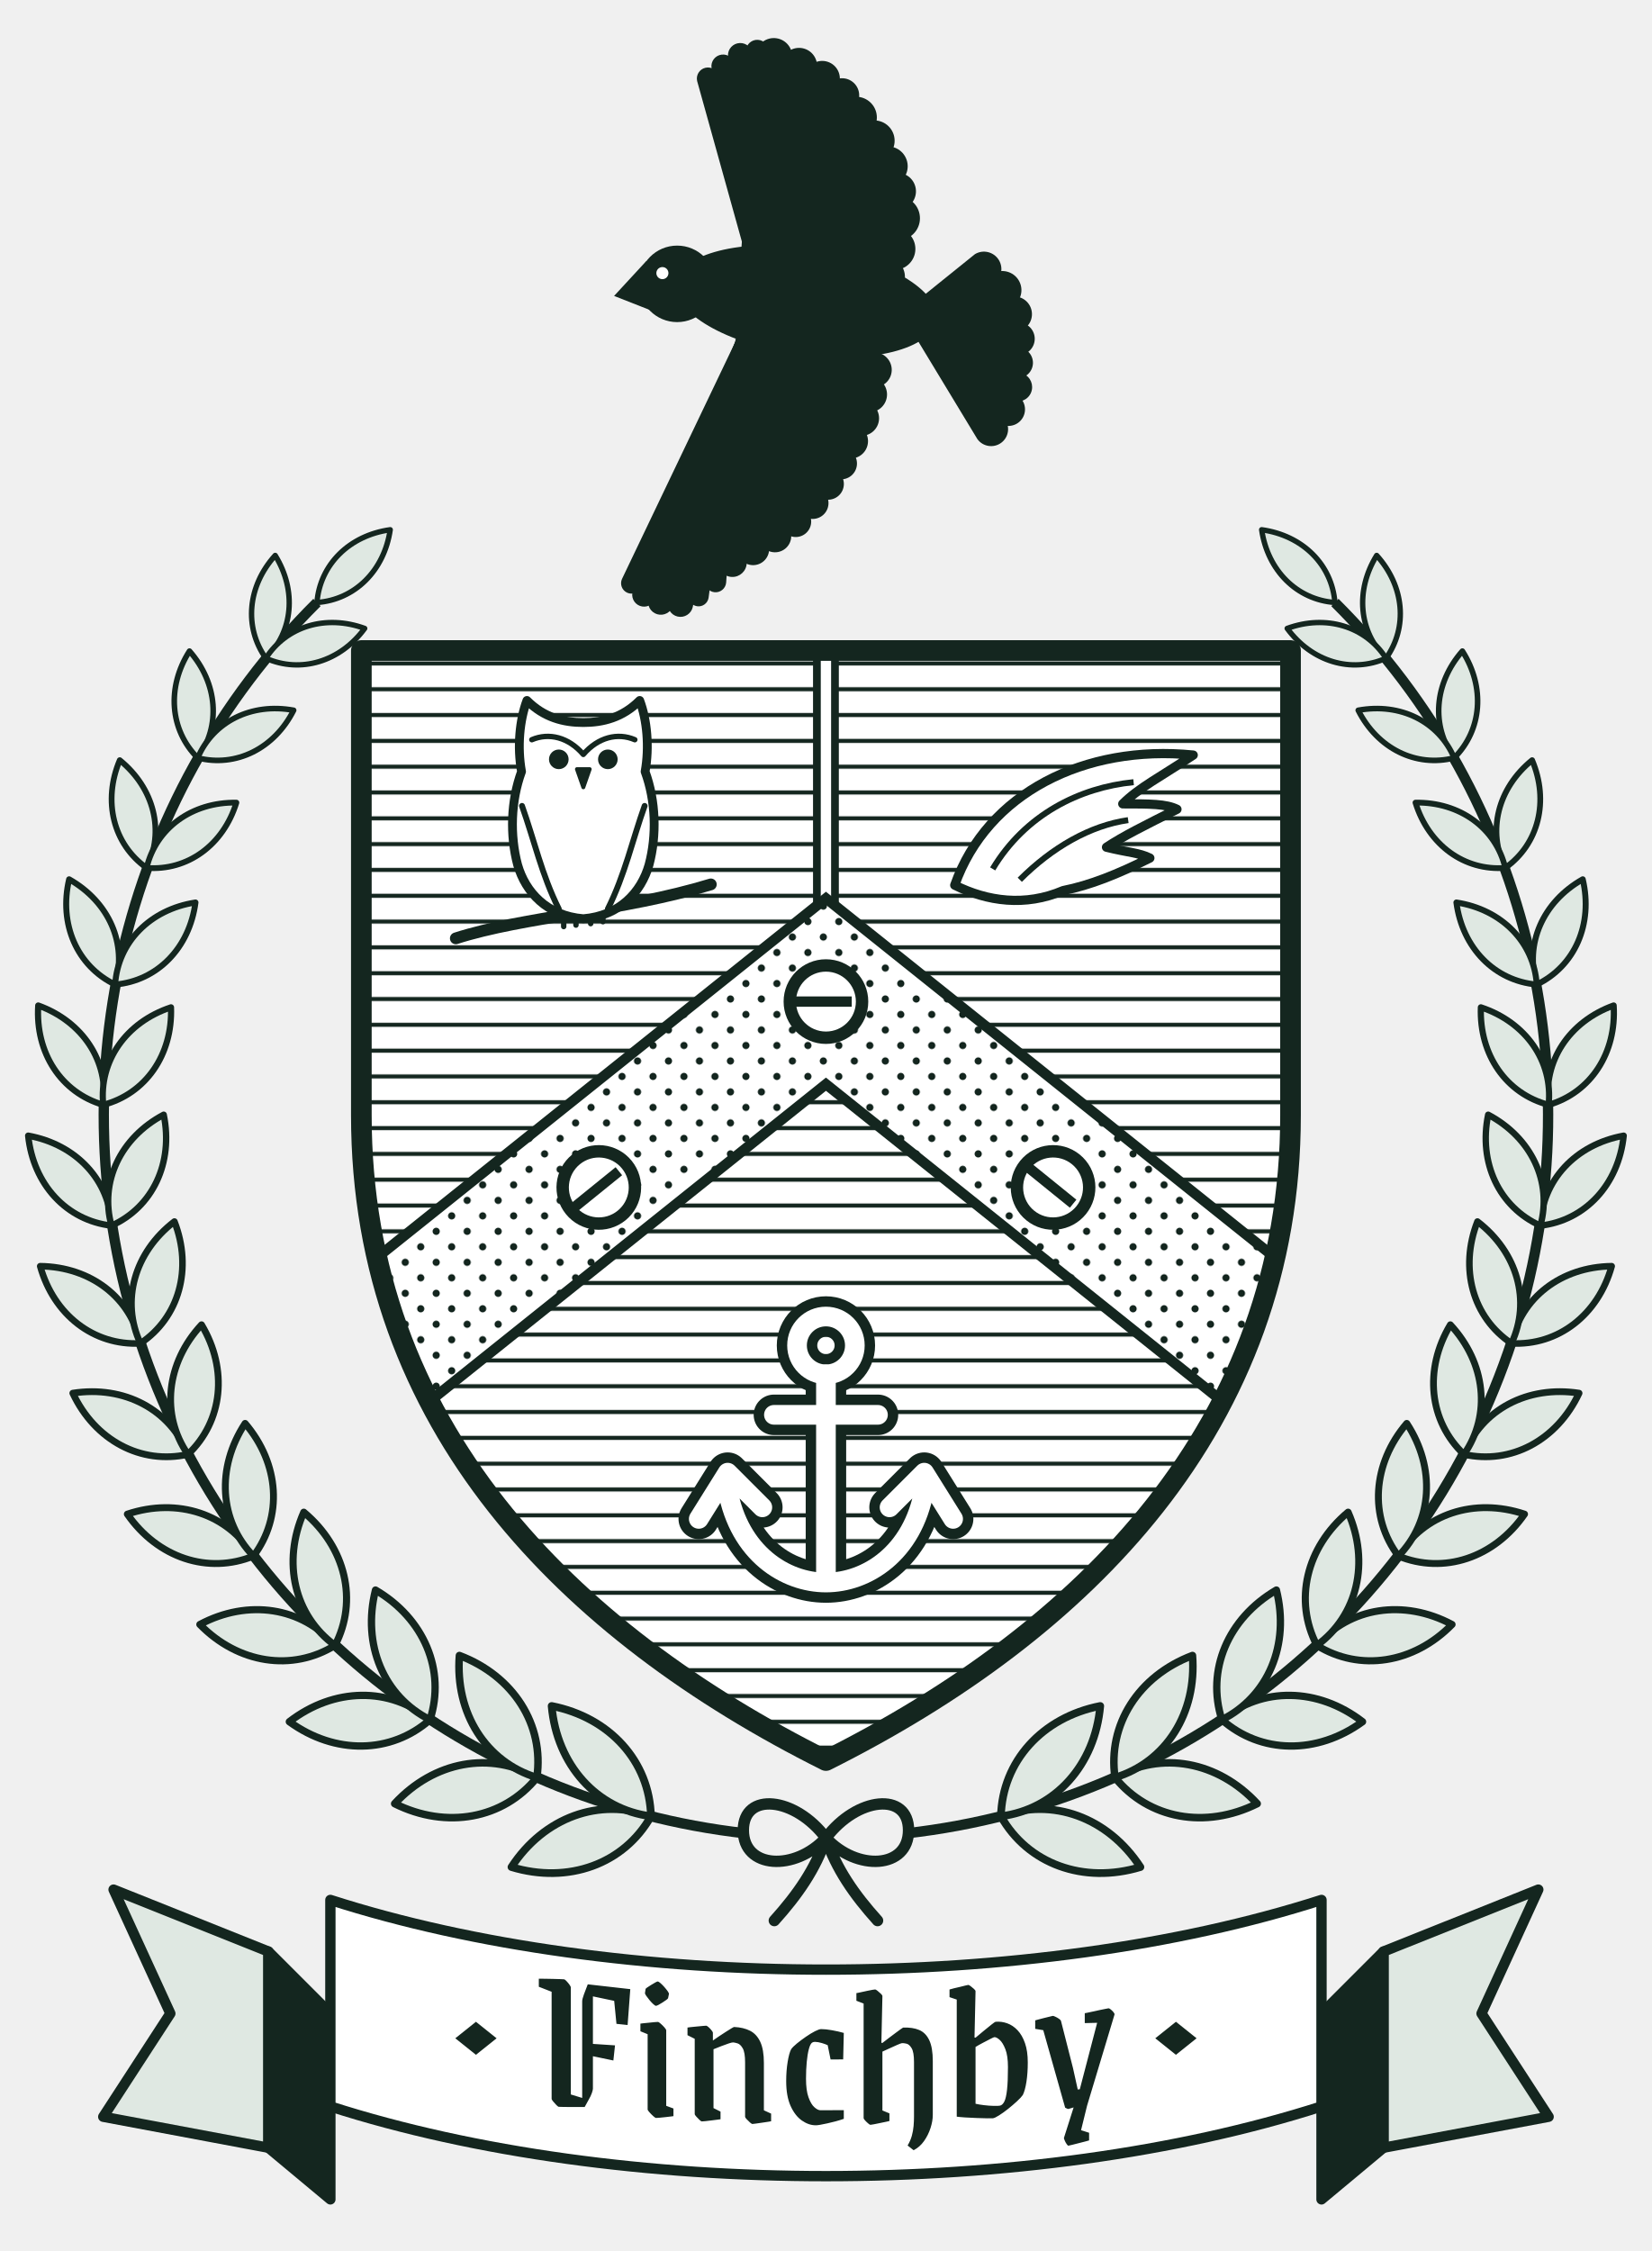
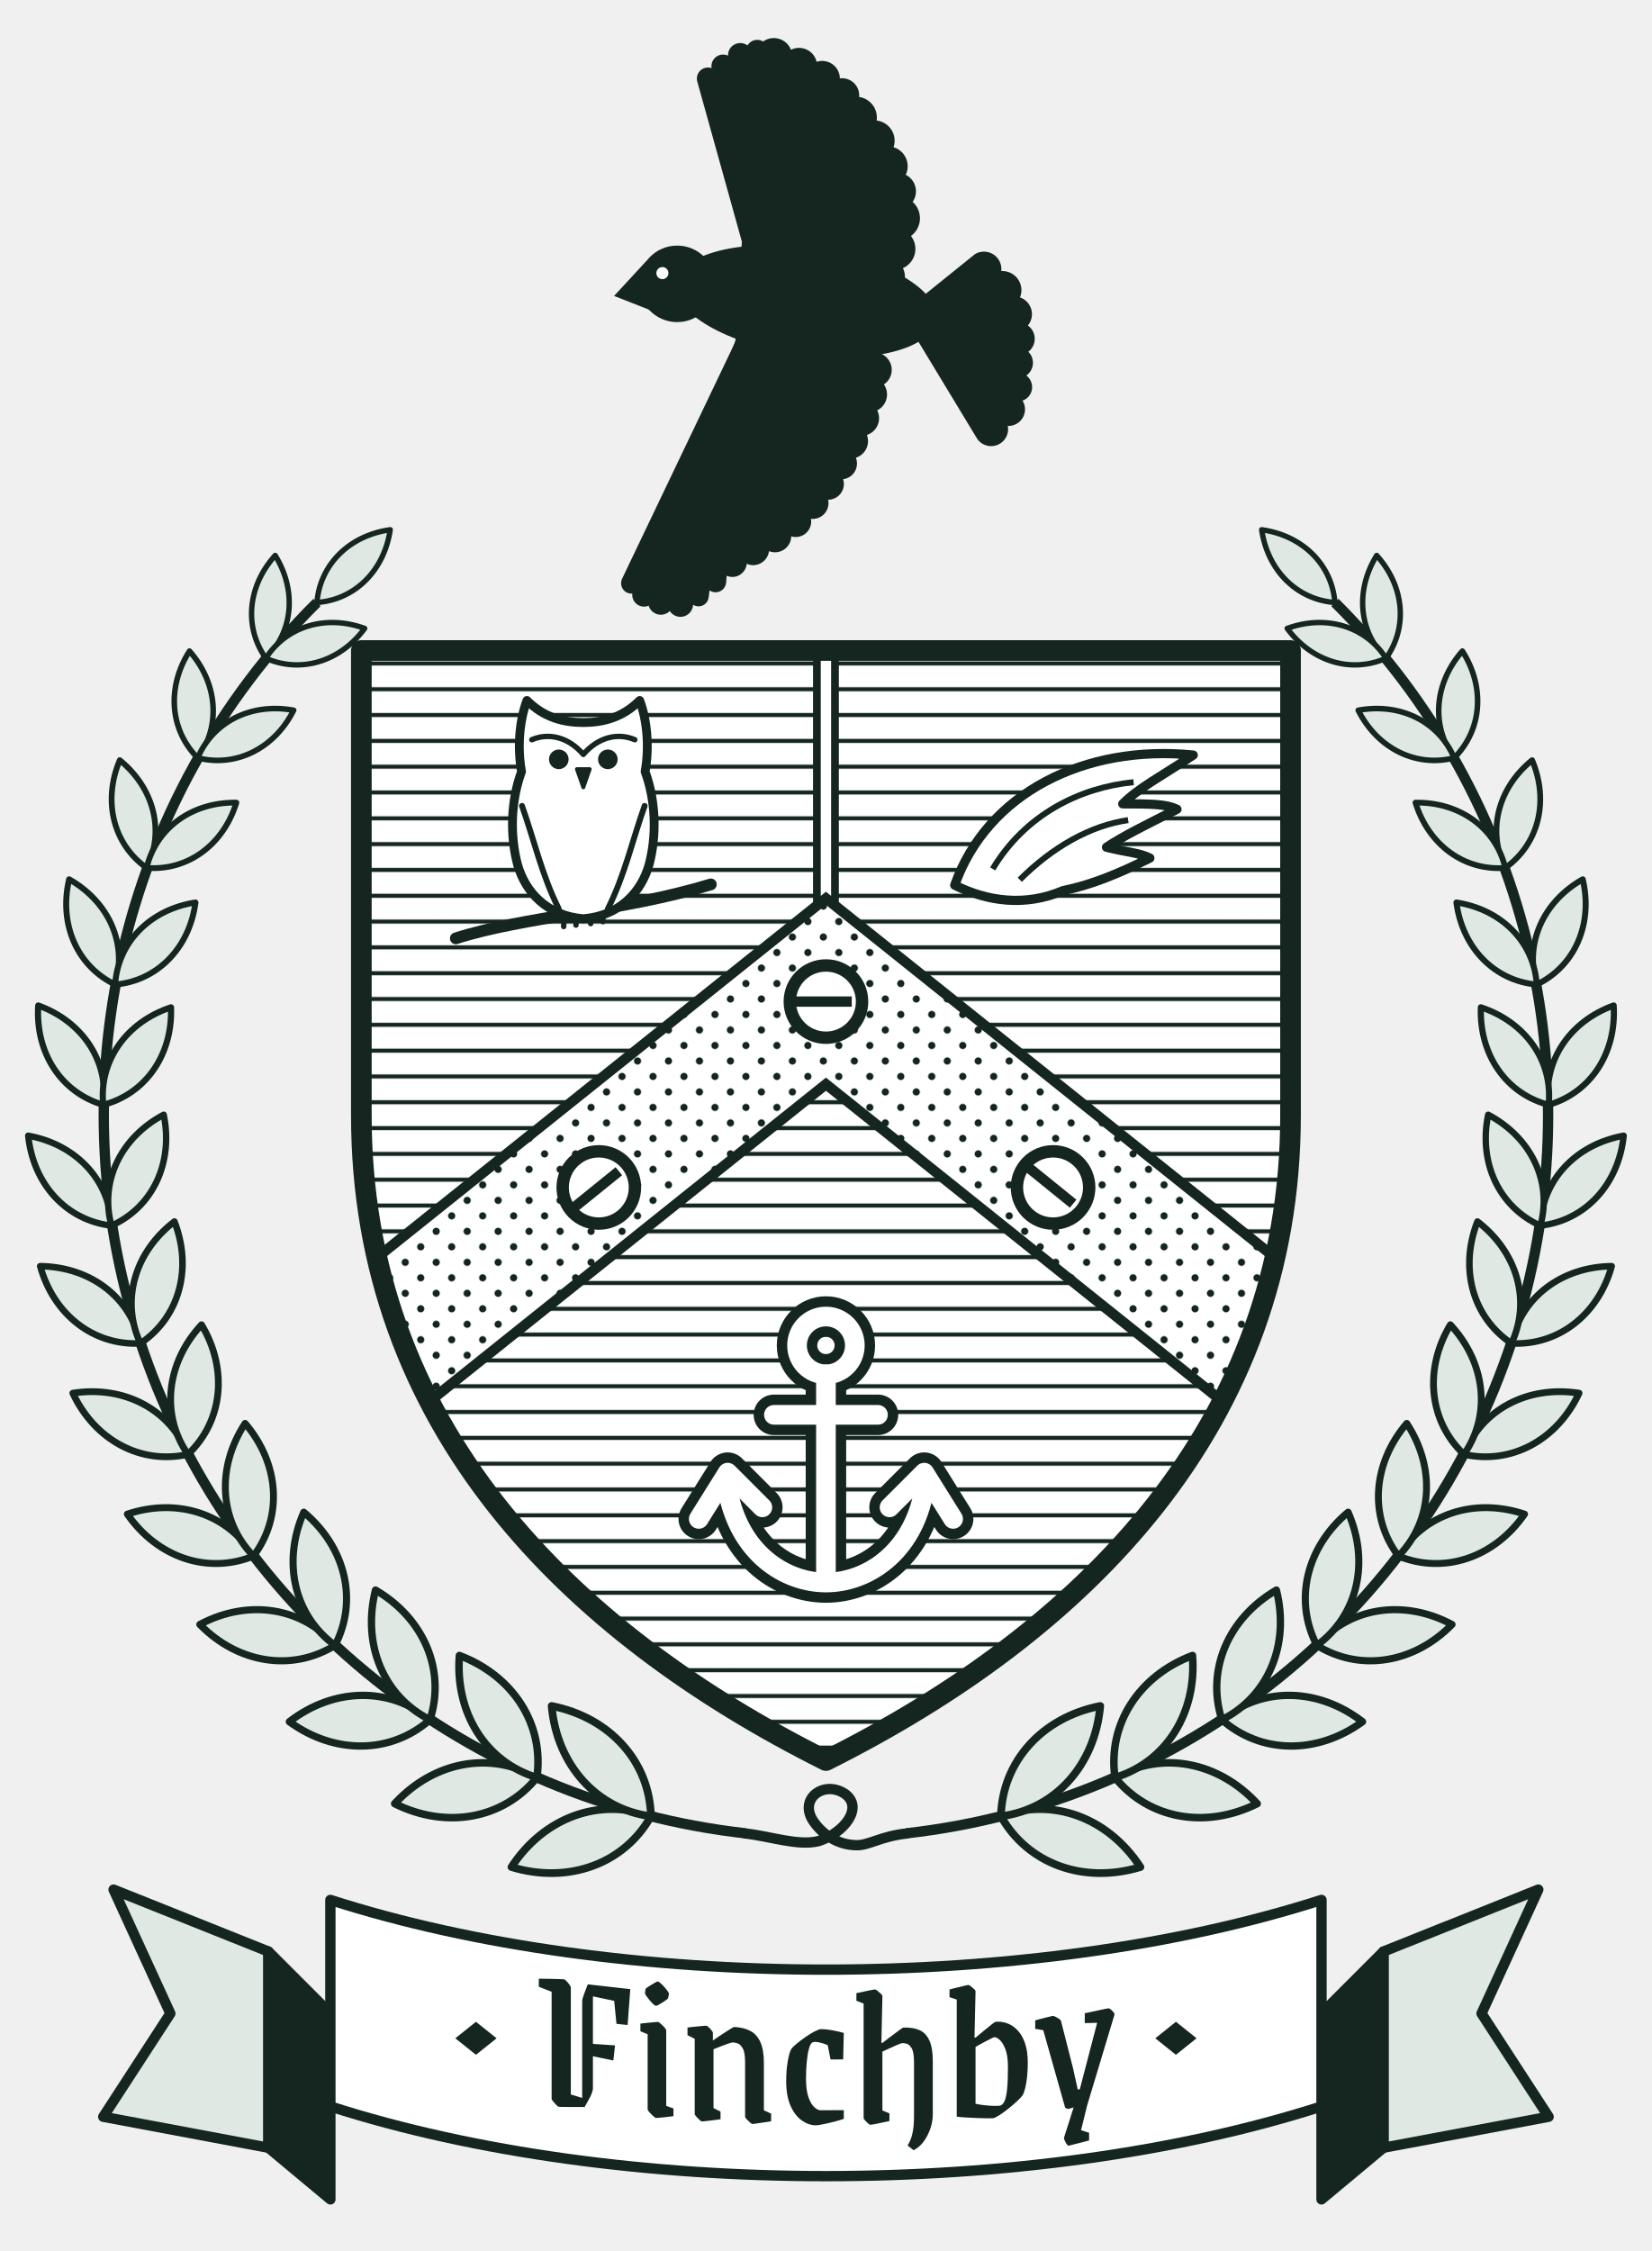
<svg xmlns="http://www.w3.org/2000/svg" viewBox="40 84 320 436" role="img" aria-labelledby="ct">
  <defs>
    <pattern id="az" width="5" height="5" patternUnits="userSpaceOnUse">
      <path d="M0 2.5 H5" stroke="#14261f" stroke-width=".8" />
    </pattern>
    <pattern id="or" width="6" height="6" patternUnits="userSpaceOnUse">
      <rect width="6" height="6" fill="#fff" />
      <circle cx="1.5" cy="1.5" r=".7" fill="#14261f" />
      <circle cx="4.5" cy="4.5" r=".7" fill="#14261f" />
    </pattern>
    <pattern id="gu" width="3" height="3" patternUnits="userSpaceOnUse">
      <rect width="3" height="3" fill="#fff" />
      <path d="M1.5 0 V3" stroke="#14261f" stroke-width=".7" />
    </pattern>
    <clipPath id="sh">
      <path d="M110 210 H290 V300 C290 360 250 400 200 425 C150 400 110 360 110 300 Z" />
    </clipPath>
    <g id="laurel" fill="#dfe8e2" stroke="#14261f" stroke-width="1.3" stroke-linejoin="round">
      <path d="M184.4 439.1 A140 140 0 0 1 101.4 200.7" fill="none" stroke-width="2" />
      <path d="M0 0 C7 -6 17 -6 25 0 C17 6 7 6 0 0 Z" transform="translate(166.1 435.8) rotate(160.0) scale(1.15)" />
      <path d="M0 0 C7 -6 17 -6 25 0 C17 6 7 6 0 0 Z" transform="translate(166.1 435.8) rotate(228.0) scale(1.15)" />
      <path d="M0 0 C7 -6 17 -6 25 0 C17 6 7 6 0 0 Z" transform="translate(144.0 428.3) rotate(169.6) scale(1.12)" />
      <path d="M0 0 C7 -6 17 -6 25 0 C17 6 7 6 0 0 Z" transform="translate(144.0 428.3) rotate(237.6) scale(1.12)" />
      <path d="M0 0 C7 -6 17 -6 25 0 C17 6 7 6 0 0 Z" transform="translate(123.3 417.1) rotate(179.2) scale(1.09)" />
      <path d="M0 0 C7 -6 17 -6 25 0 C17 6 7 6 0 0 Z" transform="translate(123.3 417.1) rotate(247.2) scale(1.09)" />
      <path d="M0 0 C7 -6 17 -6 25 0 C17 6 7 6 0 0 Z" transform="translate(104.9 402.7) rotate(188.8) scale(1.06)" />
      <path d="M0 0 C7 -6 17 -6 25 0 C17 6 7 6 0 0 Z" transform="translate(104.9 402.7) rotate(256.8) scale(1.06)" />
      <path d="M0 0 C7 -6 17 -6 25 0 C17 6 7 6 0 0 Z" transform="translate(89.1 385.4) rotate(198.4) scale(1.03)" />
      <path d="M0 0 C7 -6 17 -6 25 0 C17 6 7 6 0 0 Z" transform="translate(89.1 385.4) rotate(266.4) scale(1.03)" />
      <path d="M0 0 C7 -6 17 -6 25 0 C17 6 7 6 0 0 Z" transform="translate(76.4 365.7) rotate(208.0) scale(1.01)" />
      <path d="M0 0 C7 -6 17 -6 25 0 C17 6 7 6 0 0 Z" transform="translate(76.4 365.7) rotate(276.0) scale(1.01)" />
      <path d="M0 0 C7 -6 17 -6 25 0 C17 6 7 6 0 0 Z" transform="translate(67.2 344.2) rotate(217.6) scale(0.98)" />
      <path d="M0 0 C7 -6 17 -6 25 0 C17 6 7 6 0 0 Z" transform="translate(67.2 344.2) rotate(285.6) scale(0.98)" />
      <path d="M0 0 C7 -6 17 -6 25 0 C17 6 7 6 0 0 Z" transform="translate(61.6 321.4) rotate(227.2) scale(0.95)" />
      <path d="M0 0 C7 -6 17 -6 25 0 C17 6 7 6 0 0 Z" transform="translate(61.6 321.4) rotate(295.2) scale(0.95)" />
      <path d="M0 0 C7 -6 17 -6 25 0 C17 6 7 6 0 0 Z" transform="translate(60.0 298.0) rotate(236.8) scale(0.92)" />
      <path d="M0 0 C7 -6 17 -6 25 0 C17 6 7 6 0 0 Z" transform="translate(60.0 298.0) rotate(304.8) scale(0.92)" />
      <path d="M0 0 C7 -6 17 -6 25 0 C17 6 7 6 0 0 Z" transform="translate(62.3 274.7) rotate(246.4) scale(0.89)" />
      <path d="M0 0 C7 -6 17 -6 25 0 C17 6 7 6 0 0 Z" transform="translate(62.3 274.7) rotate(314.4) scale(0.89)" />
      <path d="M0 0 C7 -6 17 -6 25 0 C17 6 7 6 0 0 Z" transform="translate(68.4 252.1) rotate(256.0) scale(0.86)" />
      <path d="M0 0 C7 -6 17 -6 25 0 C17 6 7 6 0 0 Z" transform="translate(68.4 252.1) rotate(324.0) scale(0.86)" />
      <path d="M0 0 C7 -6 17 -6 25 0 C17 6 7 6 0 0 Z" transform="translate(78.3 230.8) rotate(265.6) scale(0.83)" />
      <path d="M0 0 C7 -6 17 -6 25 0 C17 6 7 6 0 0 Z" transform="translate(78.3 230.8) rotate(333.6) scale(0.83)" />
      <path d="M0 0 C7 -6 17 -6 25 0 C17 6 7 6 0 0 Z" transform="translate(91.5 211.5) rotate(275.2) scale(0.80)" />
      <path d="M0 0 C7 -6 17 -6 25 0 C17 6 7 6 0 0 Z" transform="translate(91.5 211.5) rotate(343.2) scale(0.80)" />
      <path d="M0 0 C7 -6 17 -6 25 0 C17 6 7 6 0 0 Z" transform="translate(101.4 200.7) rotate(315.2) scale(.8)" />
    </g>
    <g id="buckle" fill="none" stroke="#14261f">
      <circle r="7" stroke-width="2.4" fill="#fff" />
      <path d="M-7 0 H5" stroke-width="2" />
    </g>
  </defs>
  <use href="#laurel" />
  <use href="#laurel" transform="translate(400 0) scale(-1 1)" />
-   <path d="M200 440 C194 432 184 431 184 438.5 C184 446 194 446.5 200 440 C206 432 216 431 216 438.5 C216 446 206 446.5 200 440 M200 440 C198 446 194.5 451 190 456 M200 440 C202 446 205.5 451 210 456" fill="none" stroke="#14261f" stroke-width="2.2" stroke-linecap="round" stroke-linejoin="round" />
+   <path d="M184.4 439.13 C189.4 439.7 194.6 441.6 198.6 440.6 C203.6 439 207.4 434 203.6 431.4 C199.6 428.8 194.6 432.4 197.6 436.8 C199.4 439.4 202.4 441.4 206 441.4 C208.4 441.4 210.6 439.7 215.6 439.13" fill="none" stroke="#14261f" stroke-width="2" stroke-linecap="round" stroke-linejoin="round" />
  <g transform="translate(145.7 78.4) scale(.13)" fill="#14261f">
    <g transform="translate(300 412)">
      <path d="M0 -4.9 L258.5 -16.5 A16.5 16.5 0 0 1 258.5 16.5 L0 4.9 Z" transform="rotate(-103.0)" />
      <path d="M0 -5.2 L272.6 -17.4 A17.4 17.4 0 0 1 272.6 17.4 L0 5.2 Z" transform="rotate(-97.5)" />
      <path d="M0 -5.5 L286.7 -18.3 A18.3 18.3 0 0 1 286.7 18.3 L0 5.5 Z" transform="rotate(-92.0)" />
      <path d="M0 -5.1 L293.1 -16.9 A16.9 16.9 0 0 1 293.1 16.9 L0 5.1 Z" transform="rotate(-87.0)" />
      <path d="M0 -8.2 L287.5 -27.5 A27.5 27.5 0 0 1 287.5 27.5 L0 8.2 Z" transform="rotate(-82.0)" />
      <path d="M0 -8.1 L281.6 -26.9 A26.9 26.9 0 0 1 281.6 26.9 L0 8.1 Z" transform="rotate(-74.0)" />
      <path d="M0 -7.9 L275.7 -26.3 A26.3 26.3 0 0 1 275.7 26.3 L0 7.9 Z" transform="rotate(-66.0)" />
      <path d="M0 -7.7 L267.5 -25.5 A25.5 25.5 0 0 1 267.5 25.5 L0 7.7 Z" transform="rotate(-58.0)" />
      <path d="M0 -9.3 L253.1 -30.9 A30.9 30.9 0 0 1 253.1 30.9 L0 9.3 Z" transform="rotate(-50.0)" />
      <path d="M0 -9.1 L247.7 -30.3 A30.3 30.3 0 0 1 247.7 30.3 L0 9.1 Z" transform="rotate(-40.0)" />
      <path d="M0 -8.9 L242.4 -29.6 A29.6 29.6 0 0 1 242.4 29.6 L0 8.9 Z" transform="rotate(-30.0)" />
      <path d="M0 -8.3 L239.4 -27.6 A27.6 27.6 0 0 1 239.4 27.6 L0 8.3 Z" transform="rotate(-20.5)" />
      <path d="M0 -9.8 L229.2 -32.8 A32.8 32.8 0 0 1 229.2 32.8 L0 9.8 Z" transform="rotate(-11.0)" />
      <path d="M0 -9.4 L219.6 -31.4 A31.4 31.4 0 0 1 219.6 31.4 L0 9.4 Z" transform="rotate(0.5)" />
      <path d="M0 -9.0 L209.9 -30.1 A30.1 30.1 0 0 1 209.9 30.1 L0 9.0 Z" transform="rotate(12.0)" />
      <path d="M0 0 L-55.7 -241.2 L-34.1 -258.8 L-9.6 -274.3 L14.6 -278.6 L39.5 -280.7 L76.5 -266.9 L110.6 -248.3 L139.7 -223.6 L164.3 -195.8 L191.7 -160.8 L212.0 -122.4 L225.1 -84.2 L231.5 -45.0 L225.9 2.0 L211.3 44.9 Z" />
    </g>
    <g transform="translate(290 548)">
      <path d="M0 -4.7 L398.5 -15.5 A15.5 15.5 0 0 1 398.5 15.5 L0 4.7 Z" transform="rotate(114.0)" />
      <path d="M0 -5.3 L407.3 -17.7 A17.7 17.7 0 0 1 407.3 17.7 L0 5.3 Z" transform="rotate(110.6)" />
      <path d="M0 -5.7 L409.5 -19.0 A19.0 19.0 0 0 1 409.5 19.0 L0 5.7 Z" transform="rotate(106.8)" />
      <path d="M0 -5.6 L405.3 -18.8 A18.8 18.8 0 0 1 405.3 18.8 L0 5.6 Z" transform="rotate(102.7)" />
      <path d="M0 -4.5 L388.4 -15.1 A15.1 15.1 0 0 1 388.4 15.1 L0 4.5 Z" transform="rotate(99.2)" />
      <path d="M0 -4.7 L363.6 -15.8 A15.8 15.8 0 0 1 363.6 15.8 L0 4.7 Z" transform="rotate(95.8)" />
      <path d="M0 -6.4 L333.6 -21.3 A21.3 21.3 0 0 1 333.6 21.3 L0 6.4 Z" transform="rotate(92.0)" />
      <path d="M0 -7.2 L313.8 -23.9 A23.9 23.9 0 0 1 313.8 23.9 L0 7.2 Z" transform="rotate(86.5)" />
      <path d="M0 -7.3 L298.3 -24.2 A24.2 24.2 0 0 1 298.3 24.2 L0 7.3 Z" transform="rotate(80.0)" />
      <path d="M0 -6.9 L284.5 -23.0 A23.0 23.0 0 0 1 284.5 23.0 L0 6.9 Z" transform="rotate(73.1)" />
      <path d="M0 -7.1 L267.4 -23.6 A23.6 23.6 0 0 1 267.4 23.6 L0 7.1 Z" transform="rotate(66.2)" />
      <path d="M0 -7.1 L252.7 -23.5 A23.5 23.5 0 0 1 252.7 23.5 L0 7.1 Z" transform="rotate(58.8)" />
      <path d="M0 -7.1 L238.9 -23.6 A23.6 23.6 0 0 1 238.9 23.6 L0 7.1 Z" transform="rotate(51.0)" />
      <path d="M0 -7.8 L224.2 -25.9 A25.9 25.9 0 0 1 224.2 25.9 L0 7.8 Z" transform="rotate(42.8)" />
      <path d="M0 -7.9 L215.9 -26.2 A26.2 26.2 0 0 1 215.9 26.2 L0 7.9 Z" transform="rotate(33.2)" />
      <path d="M0 -7.9 L209.3 -26.5 A26.5 26.5 0 0 1 209.3 26.5 L0 7.9 Z" transform="rotate(23.3)" />
      <path d="M0 -7.8 L205.0 -26.0 A26.0 26.0 0 0 1 205.0 26.0 L0 7.8 Z" transform="rotate(13.0)" />
      <path d="M0 0 L-151.6 340.4 L-134.3 358.1 L-111.1 369.3 L-83.8 372.4 L-58.4 358.4 L-34.6 339.7 L-11.1 319.2 L18.6 303.4 L50.4 285.8 L80.3 264.8 L105.5 239.7 L128.7 212.6 L148.7 183.6 L165.3 152.8 L182.2 119.5 L194.9 84.0 L202.6 46.8 Z" />
    </g>
    <g transform="translate(540 512)">
      <path d="M0 -7.8 L132.0 -26.0 A26.0 26.0 0 0 1 132.0 26.0 L0 7.8 Z" transform="rotate(-31.0)" />
      <path d="M0 -8.6 L145.2 -28.5 A28.5 28.5 0 0 1 145.2 28.5 L0 8.6 Z" transform="rotate(-14.6)" />
      <path d="M0 -7.9 L158.3 -26.4 A26.4 26.4 0 0 1 158.3 26.4 L0 7.9 Z" transform="rotate(-0.3)" />
      <path d="M0 -7.3 L168.4 -24.3 A24.3 24.3 0 0 1 168.4 24.3 L0 7.3 Z" transform="rotate(12.3)" />
      <path d="M0 -6.9 L178.2 -23.0 A23.0 23.0 0 0 1 178.2 23.0 L0 6.9 Z" transform="rotate(23.7)" />
      <path d="M0 -6.4 L195.8 -21.5 A21.5 21.5 0 0 1 195.8 21.5 L0 6.4 Z" transform="rotate(33.4)" />
      <path d="M0 -7.4 L205.6 -24.7 A24.7 24.7 0 0 1 205.6 24.7 L0 7.4 Z" transform="rotate(43.3)" />
      <path d="M0 -7.6 L210.7 -25.3 A25.3 25.3 0 0 1 210.7 25.3 L0 7.6 Z" transform="rotate(54.0)" />
      <path d="M0 0 L121.9 -73.2 L151.3 -39.3 L166.2 -0.8 L169.5 36.9 L165.9 72.9 L163.2 107.7 L150.9 142.1 L124.8 171.8 Z" />
    </g>
    <ellipse cx="388" cy="492" rx="196" ry="80" transform="rotate(8 388 492)" />
    <circle cx="196" cy="466" r="57" />
    <path d="M150 432 L102 484 L158 506 Z" />
    <circle cx="174" cy="450" r="9" fill="#fff" />
  </g>
  <path d="M110 210 H290 V300 C290 360 250 400 200 425 C150 400 110 360 110 300 Z" fill="#fff" />
  <g clip-path="url(#sh)">
    <rect x="100" y="200" width="200" height="240" fill="url(#az)" />
    <path d="M200 208 V262" stroke="#14261f" stroke-width="5" />
    <path d="M200 208 V262" stroke="#fff" stroke-width="2" />
    <path d="M200 258 L300 338 V374 L200 294 L100 374 V338 Z" fill="url(#or)" stroke="#14261f" stroke-width="2" />
  </g>
  <g transform="translate(153 242) scale(.95)" fill="#fff" stroke="#14261f" stroke-width="1.8" stroke-linejoin="round" stroke-linecap="round">
    <path d="M-26 25 C-12 20.5 8 19.5 26 14" fill="none" stroke-width="2.4" />
    <path d="M0 -19 C4 -19 8 -20 11.5 -23.5 C13 -19.5 13.5 -14 12.6 -9 C14.8 -3 15 4 13.4 10 C11.8 15.6 7.4 20.4 0 21 C-7.4 20.4 -11.8 15.6 -13.4 10 C-15 4 -14.8 -3 -12.6 -9 C-13.5 -14 -13 -19.5 -11.5 -23.5 C-8 -20 -4 -19 0 -19 Z" />
    <path d="M-10.5 -15.5 C-7 -17 -3 -16 0 -12.5 C3 -16 7 -17 10.5 -15.5" fill="none" stroke-width="1.1" />
    <circle cx="-5" cy="-11.5" r="2" fill="#14261f" stroke="none" />
    <circle cx="5" cy="-11.5" r="2" fill="#14261f" stroke="none" />
    <path d="M-1.3 -9.5 L0 -5.8 L1.3 -9.5 Z" fill="#14261f" stroke-width=".8" />
    <path d="M-12.5 -2 C-10 5 -8.5 12 -5 19 M12.5 -2 C10 5 8.5 12 5 19" fill="none" stroke-width="1.2" />
    <path d="M-4 20 V22.6 M-1.5 20.6 V22.3 M1.5 20.6 V22 M4 20 V21.6" fill="none" stroke-width="1.1" />
  </g>
  <path d="M110 210 H290 V300 C290 360 250 400 200 425 C150 400 110 360 110 300 Z" fill="none" stroke="#14261f" stroke-width="4" stroke-linejoin="round" />
  <g transform="translate(247 246) scale(1.05)" fill="#fff" stroke="#14261f" stroke-width="1.7" stroke-linejoin="round">
    <path d="M-21 9 C-15 -8 3 -17 23 -15 C17 -11 13 -9 10 -6 C15 -6 18 -6 20 -5 C14 -2 10 0 7 2 C11 3 13 3 15 4 C9 7 4 9 -1 10 C-8 13 -15 12 -21 9 Z" />
    <path d="M-14 6 C-8 -4 2 -9 12 -10 M-9 8 C-3 2 4 -2 11 -3" fill="none" stroke-width="1.1" />
  </g>
  <g transform="translate(200 367) scale(1.12)" fill="none" stroke-linecap="round" stroke-linejoin="round">
    <path d="M0 -15 V21 M-9 -8 H9 M-17 5 C-15 16 -7 21 0 21 C7 21 15 16 17 5 M-22 10 L-17 2 L-11 8 M22 10 L17 2 L11 8" stroke="#14261f" stroke-width="7" />
    <circle cy="-20" r="5" stroke="#14261f" stroke-width="7" />
    <path d="M0 -15 V21 M-9 -8 H9 M-17 5 C-15 16 -7 21 0 21 C7 21 15 16 17 5 M-22 10 L-17 2 L-11 8 M22 10 L17 2 L11 8" stroke="#fff" stroke-width="3.4" />
    <circle cy="-20" r="5" stroke="#fff" stroke-width="3.4" />
  </g>
  <use href="#buckle" x="200" y="278" />
  <use href="#buckle" transform="translate(156 314) rotate(-39)" />
  <use href="#buckle" transform="translate(244 314) rotate(39)" />
  <g stroke="#14261f" stroke-width="2" stroke-linejoin="round">
    <path d="M92 462 L62 450 L73 474 L60 494 L92 500 Z M308 462 L338 450 L327 474 L340 494 L308 500 Z" fill="#dfe8e2" />
    <path d="M92 462 L104 474 L104 510 L92 500 Z M308 462 L296 474 L296 510 L308 500 Z" fill="#14261f" />
    <path d="M104 452 C160 470 240 470 296 452 L296 492 C240 510 160 510 104 492 Z" fill="#fff" />
  </g>
  <path fill="#14261f" d="M 153.98 468.36 L 162.10 469.28 L 161.58 476.23 L 159.42 476.00 L 158.98 471.55 L 153.86 470.47 L 153.98 468.36 Z M 150.58 489.68 L 154.02 490.73 L 153.26 492.11 Q 152.86 492.10 152.04 492.11 Q 151.22 492.12 150.38 492.11 Q 149.54 492.10 148.92 492.09 Q 148.30 492.08 148.22 492.07 Q 148.10 492.05 147.78 491.73 Q 147.46 491.40 147.16 491.04 Q 146.86 490.67 146.86 490.55 L 146.86 469.79 L 144.38 468.82 L 144.38 467.26 Q 144.86 467.25 145.62 467.27 Q 146.38 467.28 147.18 467.30 Q 147.98 467.31 148.58 467.34 Q 149.18 467.37 149.30 467.38 Q 149.42 467.40 149.74 467.72 Q 150.06 468.05 150.32 468.42 Q 150.58 468.80 150.58 468.92 L 150.58 489.68 Z M 152.98 479.76 L 159.14 480.17 L 158.82 483.10 L 152.98 481.88 L 152.98 479.76 Z M 153.86 468.35 L 154.86 468.47 L 154.86 488.55 Q 154.86 488.79 154.66 489.39 Q 154.46 489.98 154.02 490.73 L 152.78 490.57 L 152.78 471.65 Q 152.78 471.21 153.12 470.29 Q 153.46 469.38 153.86 468.35 Z M 167.06 494.23 Q 166.94 494.22 166.54 493.87 Q 166.14 493.51 165.80 493.12 Q 165.46 492.73 165.46 492.61 L 165.46 478.01 L 164.06 477.44 L 164.06 475.96 Q 164.06 475.96 164.52 475.90 Q 164.98 475.85 165.62 475.79 Q 166.26 475.72 166.80 475.67 Q 167.34 475.62 167.46 475.63 Q 167.62 475.64 168.00 475.98 Q 168.38 476.31 168.72 476.70 Q 169.06 477.08 169.06 477.28 L 169.06 491.88 L 170.46 492.40 L 170.46 493.88 Q 170.46 493.88 170.00 493.94 Q 169.54 494.00 168.90 494.07 Q 168.26 494.14 167.72 494.19 Q 167.18 494.24 167.06 494.23 Z M 165.06 469.25 Q 165.06 469.17 165.40 468.94 Q 165.74 468.72 166.18 468.44 Q 166.62 468.16 166.98 467.97 Q 167.34 467.78 167.42 467.79 Q 167.58 467.80 167.94 468.11 Q 168.30 468.42 168.68 468.85 Q 169.06 469.28 169.34 469.67 Q 169.62 470.05 169.58 470.25 L 169.42 471.03 Q 169.38 471.15 169.06 471.38 Q 168.74 471.62 168.32 471.88 Q 167.90 472.15 167.54 472.34 Q 167.18 472.52 167.06 472.51 Q 166.90 472.50 166.54 472.17 Q 166.18 471.84 165.82 471.40 Q 165.46 470.97 165.20 470.59 Q 164.94 470.20 164.94 470.08 L 165.06 469.25 Z M 175.94 494.90 Q 175.82 494.90 175.50 494.60 Q 175.18 494.29 174.88 493.96 Q 174.58 493.62 174.58 493.50 L 174.58 478.90 L 173.18 478.20 L 173.18 476.72 Q 173.18 476.72 173.68 476.65 Q 174.18 476.59 174.86 476.53 Q 175.54 476.48 176.12 476.41 Q 176.70 476.35 176.82 476.36 Q 176.94 476.37 177.26 476.64 Q 177.58 476.92 177.84 477.26 Q 178.10 477.59 178.10 477.71 L 178.10 479.23 Q 178.62 478.86 179.28 478.42 Q 179.94 477.98 180.58 477.57 Q 181.22 477.16 181.68 476.88 Q 182.14 476.60 182.22 476.61 Q 184.02 476.69 185.30 477.34 Q 186.58 477.99 187.28 479.49 Q 187.98 480.99 187.98 483.59 L 187.98 492.75 L 189.38 493.39 L 189.38 494.87 Q 189.38 494.87 188.88 494.96 Q 188.38 495.04 187.68 495.14 Q 186.98 495.24 186.42 495.32 Q 185.86 495.40 185.74 495.40 Q 185.62 495.39 185.28 495.10 Q 184.94 494.80 184.64 494.47 Q 184.34 494.14 184.34 494.02 L 184.34 483.46 Q 184.34 481.54 183.88 480.74 Q 183.42 479.94 182.86 479.78 Q 182.30 479.61 182.02 479.60 Q 181.78 479.59 181.16 479.80 Q 180.54 480.01 179.76 480.31 Q 178.98 480.60 178.22 480.92 L 178.22 492.32 L 179.58 493.00 L 179.58 494.48 Q 179.58 494.48 179.08 494.55 Q 178.58 494.62 177.90 494.70 Q 177.22 494.78 176.64 494.85 Q 176.06 494.91 175.94 494.90 Z M 198.02 495.65 Q 196.66 495.65 195.34 494.73 Q 194.02 493.81 193.16 491.92 Q 192.30 490.02 192.30 487.10 Q 192.30 485.10 192.58 483.39 Q 192.86 481.67 193.26 480.92 Q 193.58 480.45 194.38 479.80 Q 195.18 479.15 196.12 478.50 Q 197.06 477.85 197.88 477.43 Q 198.70 477.02 199.06 477.02 Q 199.98 477.02 201.18 477.24 Q 202.38 477.45 203.46 477.76 L 203.34 482.89 L 200.90 482.90 L 200.34 480.14 Q 199.94 479.94 199.20 479.72 Q 198.46 479.50 197.86 479.49 Q 197.70 479.49 197.56 479.53 Q 197.42 479.57 197.30 479.65 Q 196.94 479.93 196.68 480.93 Q 196.42 481.92 196.28 483.40 Q 196.14 484.88 196.14 486.64 Q 196.14 488.88 196.62 490.22 Q 197.10 491.57 197.76 492.15 Q 198.42 492.74 198.94 492.74 L 203.46 492.72 L 203.46 494.40 Q 202.74 494.65 201.90 494.88 Q 201.06 495.10 200.26 495.28 Q 199.46 495.46 198.86 495.56 Q 198.26 495.66 198.02 495.65 Z M 205.90 471.53 L 205.90 470.05 Q 205.90 470.05 206.24 469.99 Q 206.58 469.92 207.08 469.81 Q 207.58 469.71 208.10 469.59 Q 208.62 469.48 209.02 469.41 Q 209.42 469.34 209.54 469.34 Q 209.66 469.34 210.00 469.61 Q 210.34 469.88 210.64 470.17 Q 210.94 470.46 210.94 470.62 L 210.74 479.67 L 210.94 479.70 Q 211.46 479.29 212.12 478.79 Q 212.78 478.29 213.40 477.83 Q 214.02 477.36 214.46 477.05 Q 214.90 476.73 214.94 476.73 Q 216.78 476.65 218.06 477.19 Q 219.34 477.73 220.02 479.18 Q 220.70 480.62 220.70 483.22 L 220.70 493.62 Q 220.70 494.82 220.26 496.18 Q 219.82 497.55 219.00 498.71 Q 218.18 499.87 216.98 500.48 L 215.82 499.57 Q 216.38 498.63 216.64 497.68 Q 216.90 496.73 216.98 495.78 Q 217.06 494.84 217.06 493.96 L 217.06 483.40 Q 217.06 481.48 216.60 480.72 Q 216.14 479.96 215.60 479.84 Q 215.06 479.72 214.74 479.74 Q 214.58 479.74 213.78 480.09 Q 212.98 480.44 212.14 480.83 Q 211.30 481.21 210.94 481.38 L 210.94 492.78 L 212.30 493.34 L 212.30 494.82 Q 212.30 494.82 211.80 494.94 Q 211.30 495.05 210.60 495.19 Q 209.90 495.33 209.32 495.45 Q 208.74 495.56 208.62 495.56 Q 208.50 495.57 208.18 495.29 Q 207.86 495.02 207.58 494.71 Q 207.30 494.39 207.30 494.27 L 207.30 472.07 L 205.90 471.53 Z M 232.86 475.60 Q 234.02 475.50 235.12 475.90 Q 236.22 476.29 237.12 477.24 Q 238.02 478.19 238.56 479.74 Q 239.10 481.28 239.10 483.48 Q 239.10 485.56 238.84 487.23 Q 238.58 488.89 238.14 489.78 Q 237.82 490.25 237.02 490.99 Q 236.22 491.73 235.28 492.48 Q 234.34 493.23 233.52 493.74 Q 232.70 494.26 232.34 494.29 Q 232.14 494.30 231.24 494.30 Q 230.34 494.29 229.18 494.24 Q 228.02 494.19 226.96 494.13 Q 225.90 494.06 225.34 493.98 L 225.34 471.30 L 223.94 470.83 L 223.94 469.35 Q 224.26 469.25 224.82 469.11 Q 225.38 468.98 225.98 468.84 Q 226.58 468.70 227.02 468.58 Q 227.46 468.47 227.58 468.46 Q 227.70 468.46 228.04 468.71 Q 228.38 468.97 228.68 469.24 Q 228.98 469.52 228.98 469.68 L 228.78 478.65 L 228.98 478.68 Q 229.66 478.11 230.52 477.40 Q 231.38 476.69 232.06 476.15 Q 232.74 475.61 232.86 475.60 Z M 232.62 478.58 Q 232.50 478.59 231.84 478.93 Q 231.18 479.26 230.38 479.69 Q 229.58 480.11 228.98 480.48 L 228.98 491.48 Q 229.62 491.63 230.60 491.75 Q 231.58 491.87 232.48 491.89 Q 233.38 491.92 233.74 491.84 Q 234.22 491.72 234.56 491.05 Q 234.90 490.38 235.08 488.78 Q 235.26 487.18 235.26 484.38 Q 235.26 482.18 234.76 480.91 Q 234.26 479.64 233.64 479.09 Q 233.02 478.55 232.62 478.58 Z M 246.98 499.60 Q 246.86 499.62 246.64 499.30 Q 246.42 498.99 246.26 498.61 Q 246.10 498.23 246.10 498.11 L 247.98 492.19 Q 247.70 492.27 247.38 492.37 Q 247.06 492.47 246.94 492.49 Q 246.86 492.50 246.60 492.37 Q 246.34 492.24 246.34 492.24 L 242.10 477.23 L 240.54 476.97 L 240.54 475.33 Q 240.54 475.33 241.00 475.20 Q 241.46 475.06 242.10 474.91 Q 242.74 474.76 243.28 474.62 Q 243.82 474.47 243.94 474.46 Q 244.06 474.44 244.44 474.62 Q 244.82 474.79 245.16 475.03 Q 245.50 475.27 245.54 475.46 L 247.86 484.57 L 248.78 488.72 L 249.18 488.67 L 252.54 475.80 L 250.14 475.86 L 250.14 473.94 Q 250.14 473.94 250.58 473.86 Q 251.02 473.78 251.66 473.63 Q 252.30 473.47 252.98 473.34 Q 253.66 473.19 254.16 473.10 Q 254.66 473.00 254.74 472.99 Q 254.86 472.97 255.14 473.19 Q 255.42 473.41 255.68 473.71 Q 255.94 474.01 255.90 474.21 L 250.58 491.88 L 249.42 496.60 L 250.98 497.10 L 250.98 498.58 Q 250.98 498.58 250.42 498.74 Q 249.86 498.90 249.10 499.08 Q 248.34 499.26 247.72 499.43 Q 247.10 499.59 246.98 499.60 Z" />
  <g fill="#14261f">
    <path d="M128.2 478.8 L132.2 475.6 L136.2 478.8 L132.2 482.0 Z" />
    <path d="M263.8 478.8 L267.8 475.6 L271.8 478.8 L267.8 482.0 Z" />
  </g>
</svg>
